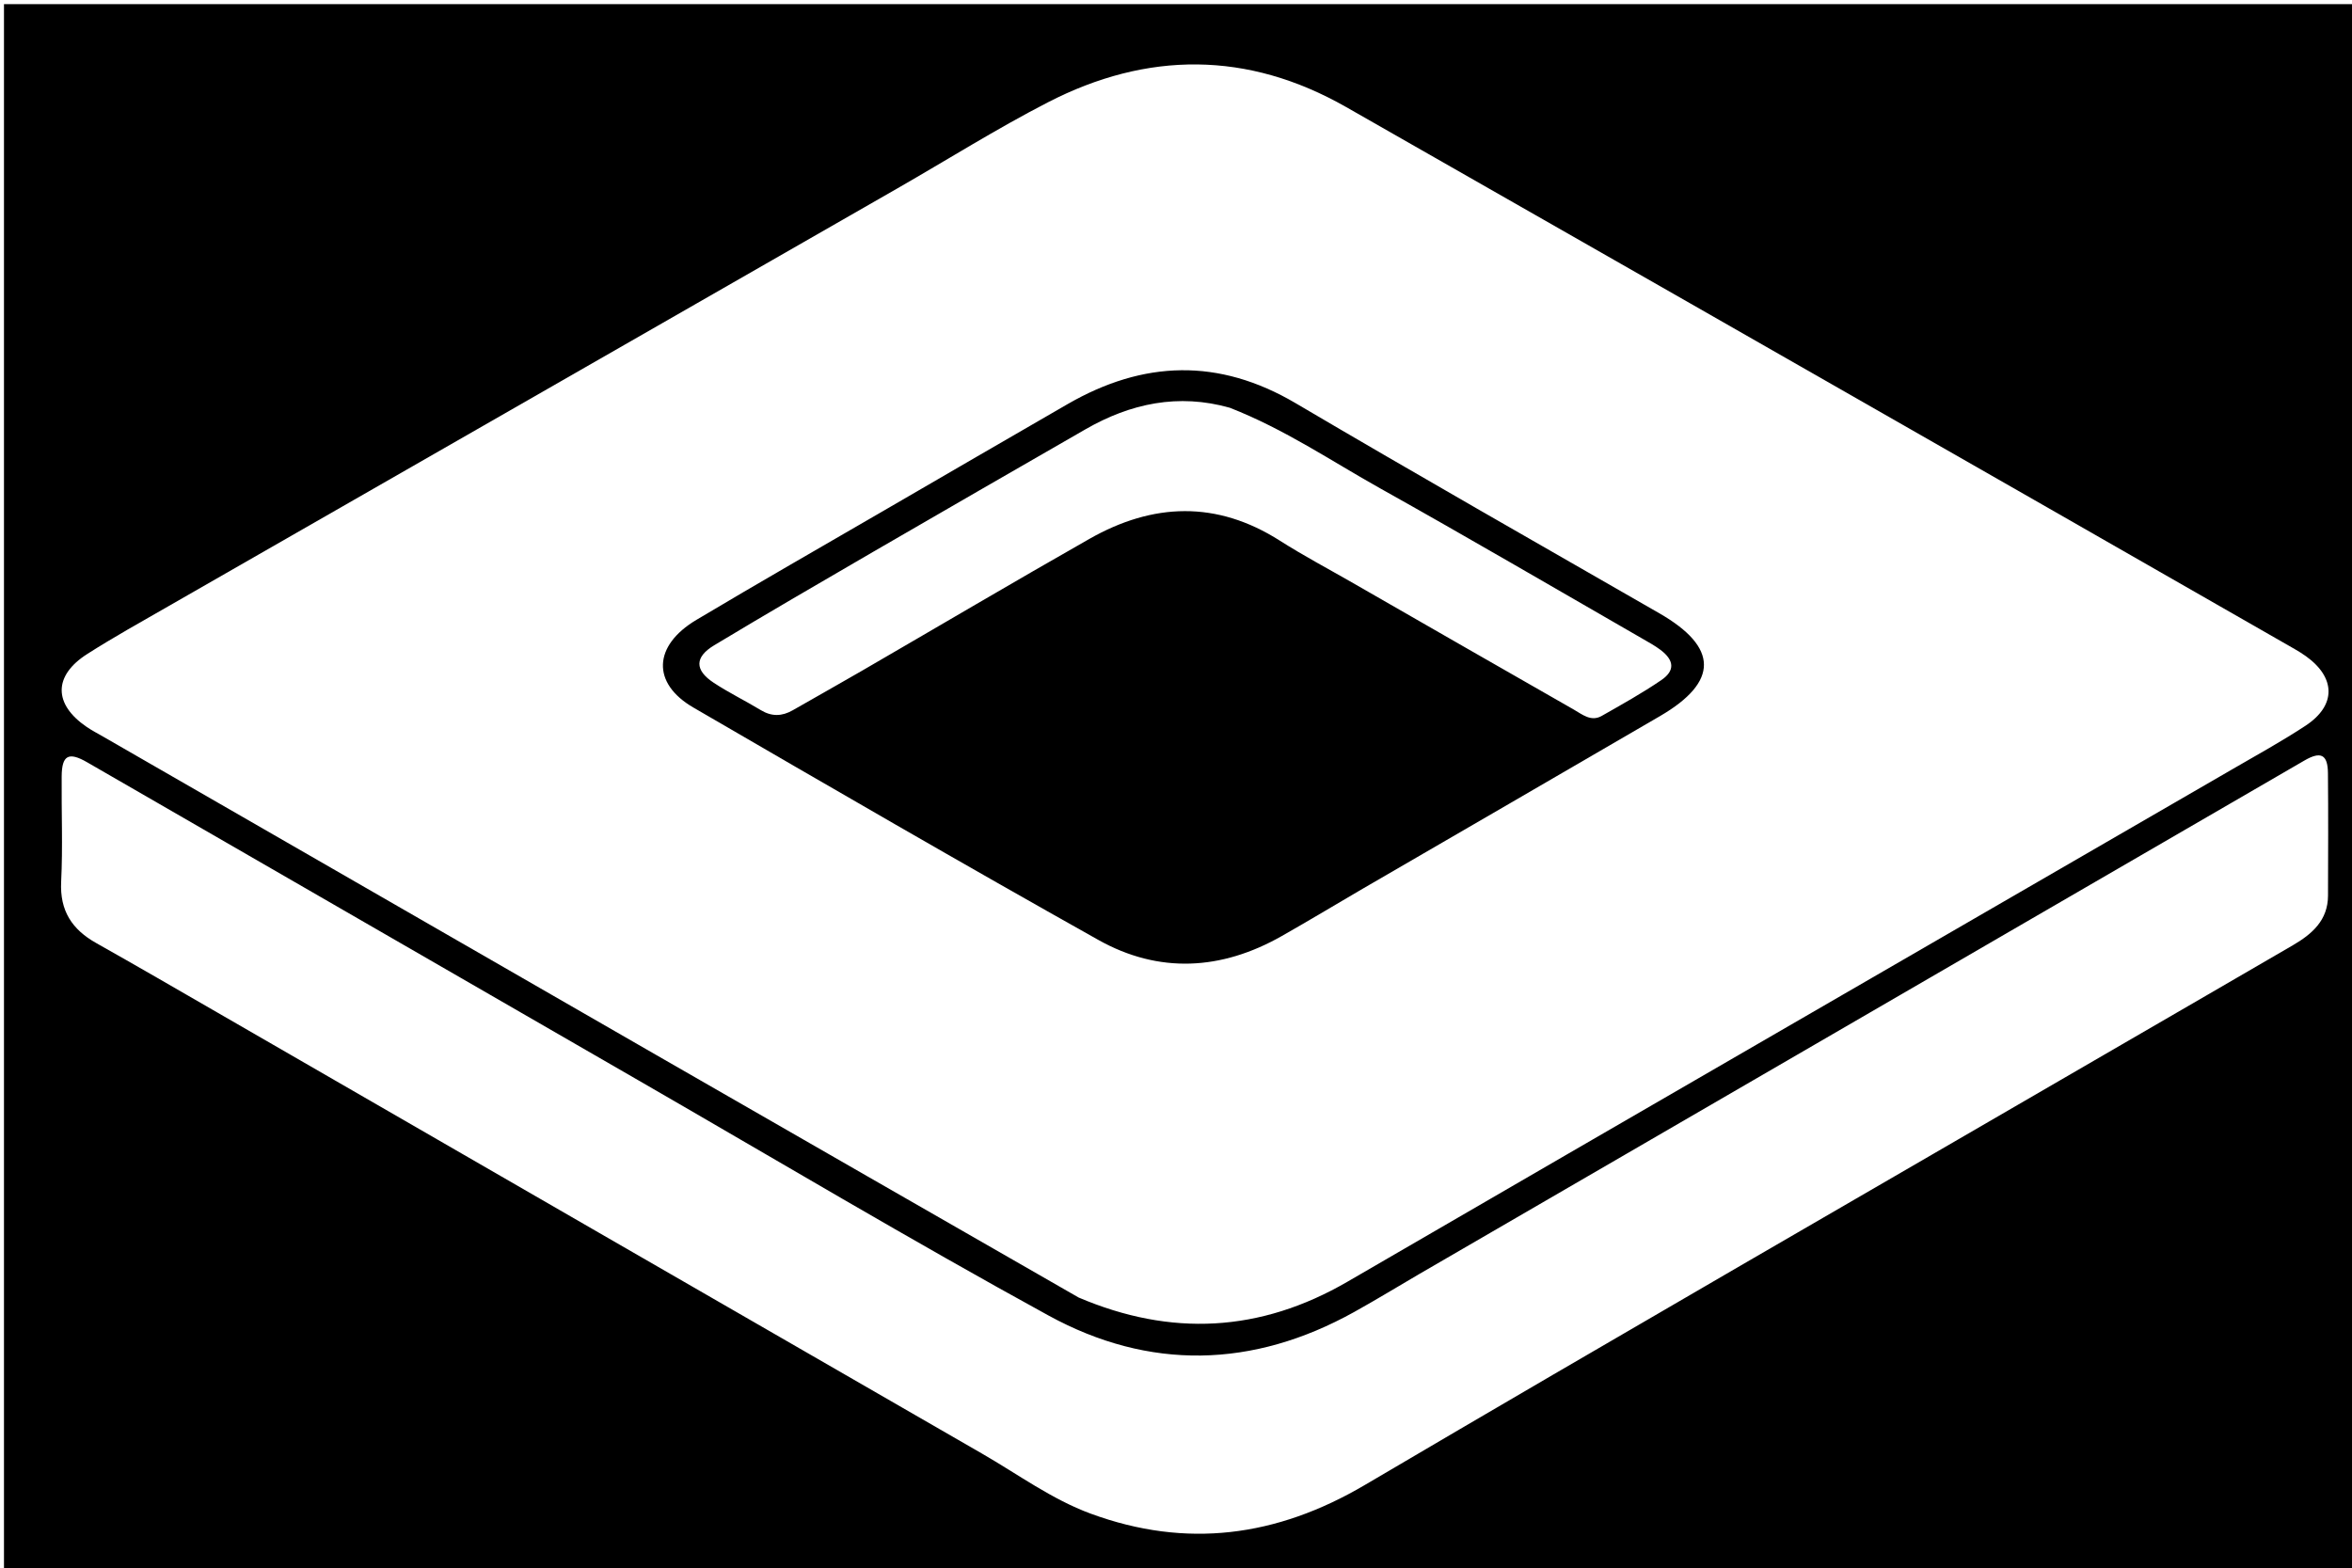
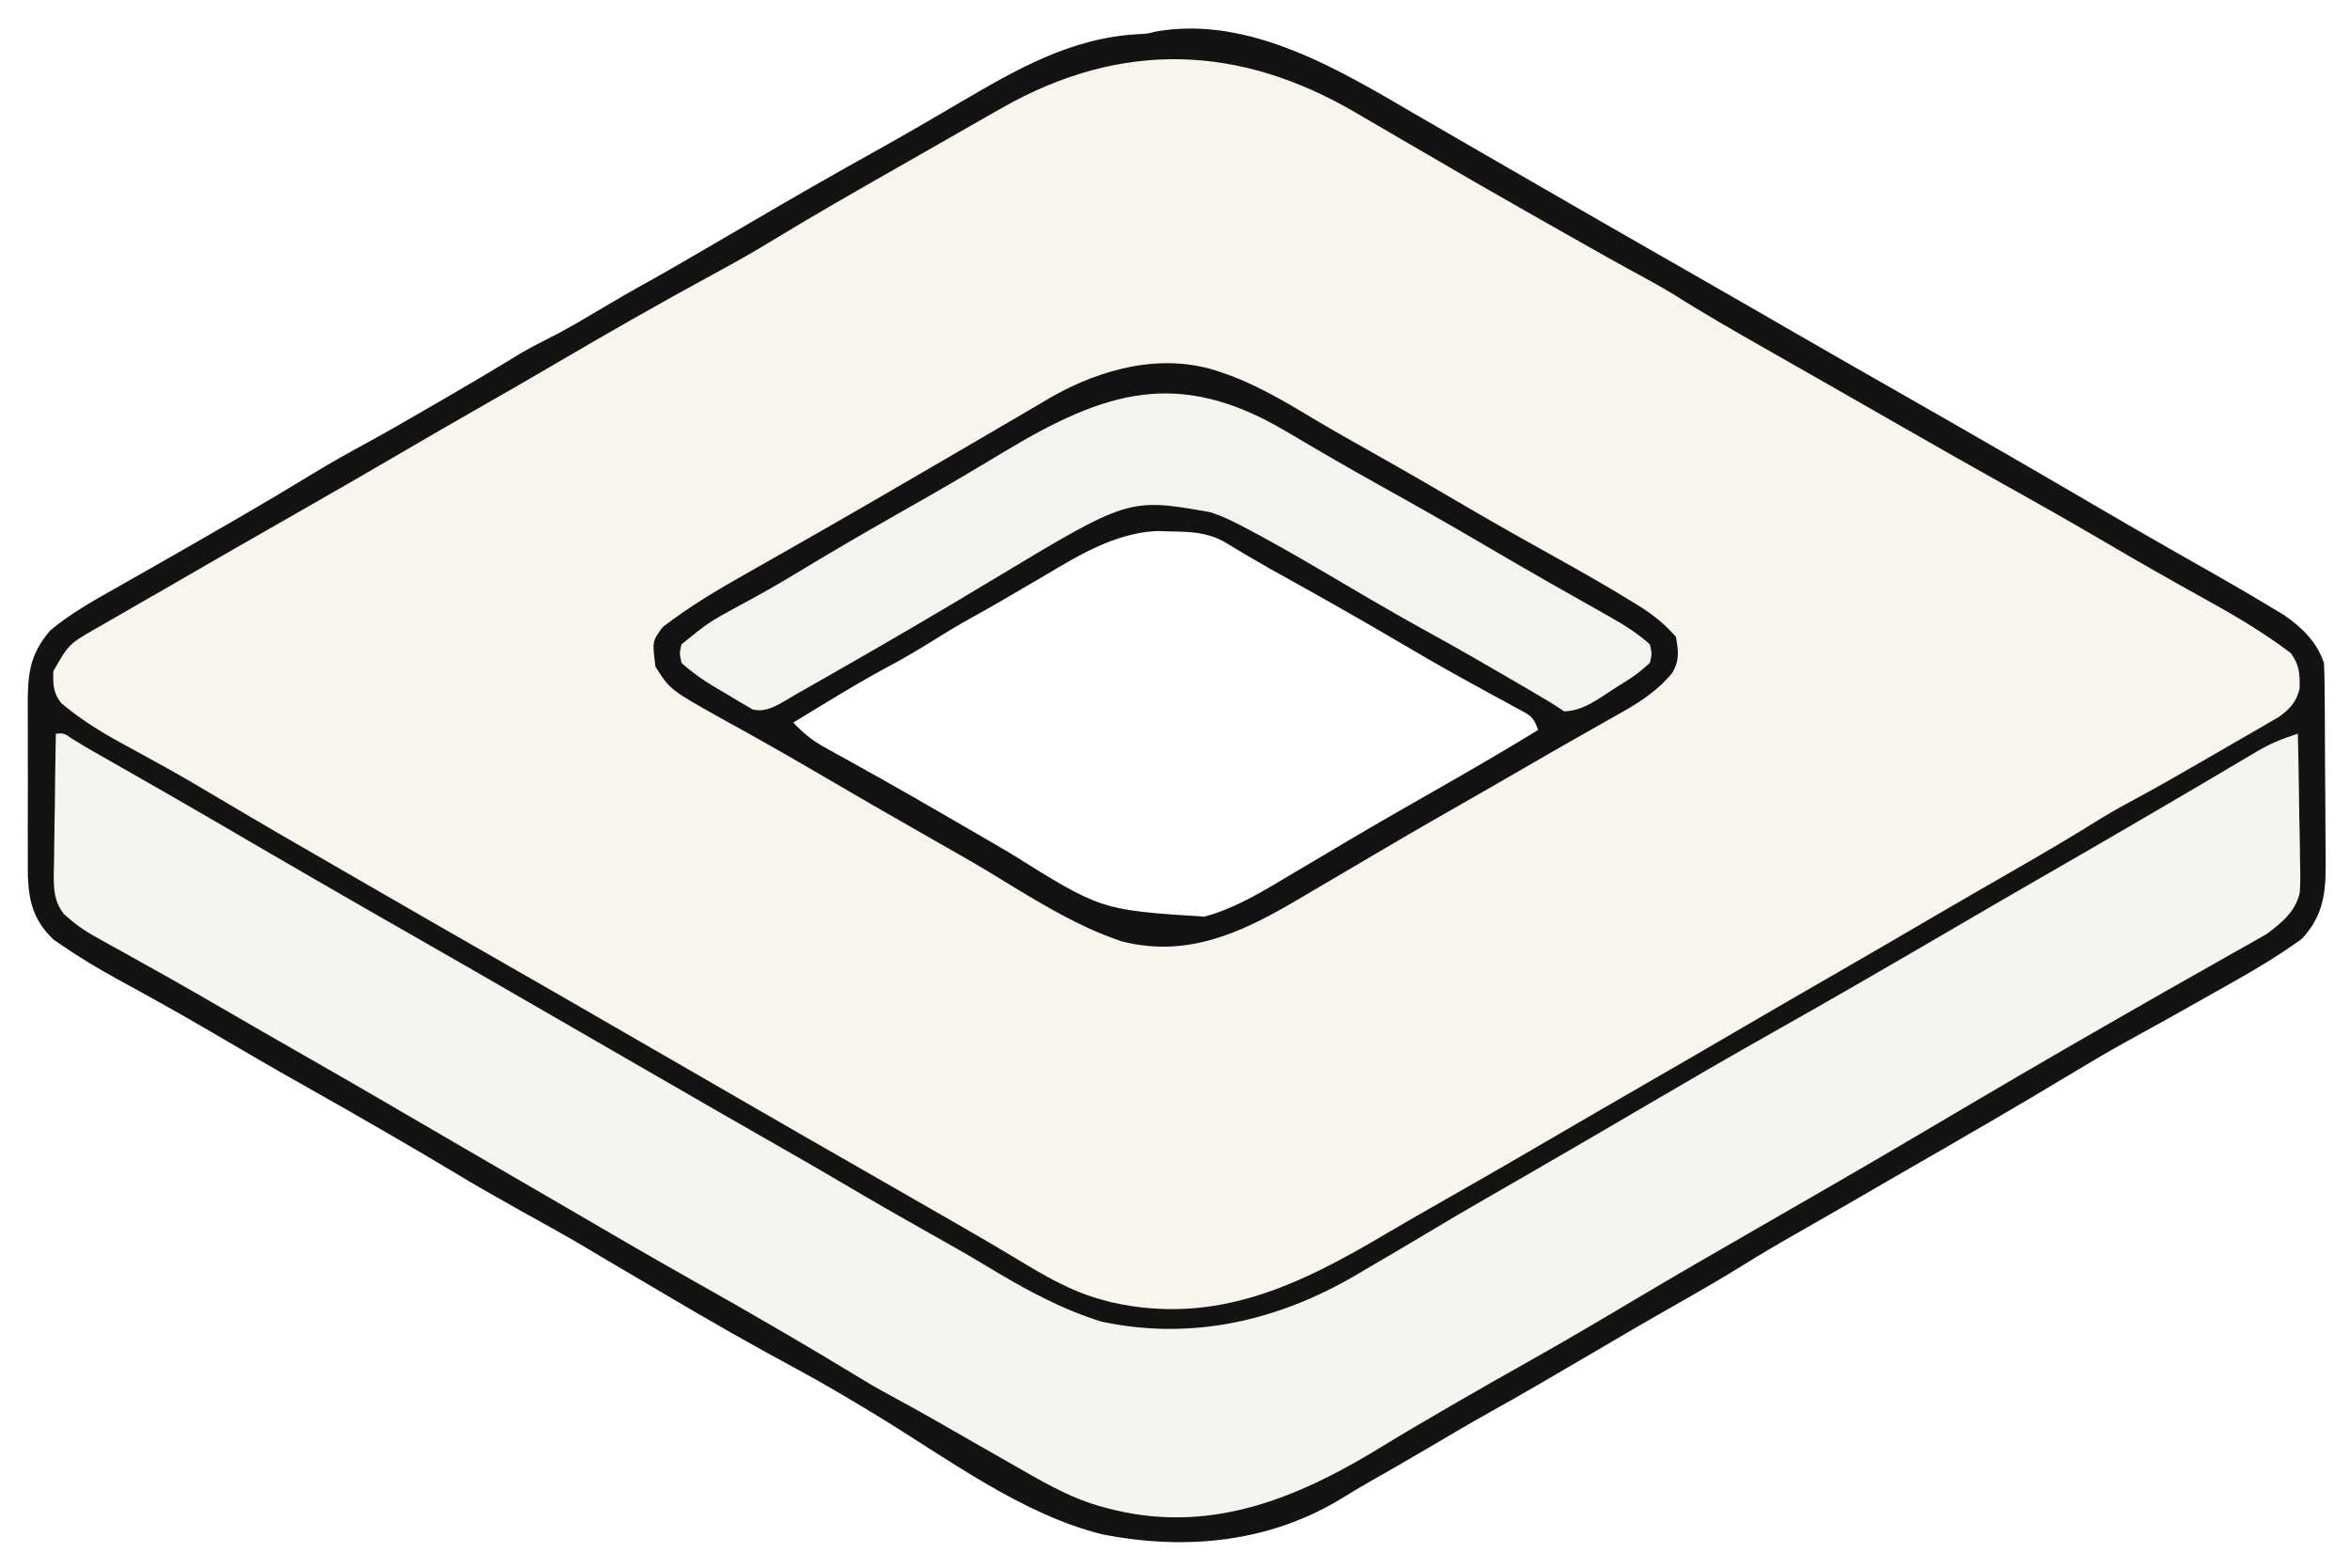
- <svg xmlns="http://www.w3.org/2000/svg" version="1.1" id="Layer_1" x="0px" y="0px" width="100%" viewBox="0 0 624 416" enable-background="new 0 0 624 416" xml:space="preserve">
-   <path fill="#000000" opacity="1" stroke="none" d=" M463,417   C308.704,417 154.907,417 1.055,417   C1.055,278.404 1.055,139.807 1.055,1.105   C208.88,1.105 416.76,1.105 624.82,1.105   C624.82,139.666 624.82,278.333 624.82,417   C571.14,417 517.32,417 463,417  M286.165,344.307   C310.635,354.737 334.309,353.576 357.49,340.115   C435.721,294.686 514.048,249.423 592.33,204.082   C598.816,200.325 605.396,196.698 611.655,192.587   C619.842,187.208 619.752,179.844 611.755,174.115   C610.809,173.437 609.814,172.819 608.804,172.24   C585.822,159.072 562.844,145.898 539.848,132.756   C478.952,97.956 418.074,63.126 357.135,28.402   C331.017,13.52 304.383,13.549 277.928,27.197   C264.323,34.215 251.32,42.4 238.026,50.023   C173.573,86.977 109.11,123.914 44.662,160.877   C37.437,165.02 30.149,169.078 23.131,173.553   C14.099,179.312 14.162,186.885 23.017,192.91   C24.391,193.845 25.878,194.616 27.321,195.447   C76.26,223.625 125.192,251.816 174.143,279.974   C211.252,301.321 248.385,322.625 286.165,344.307  M376.516,338.088   C370.765,341.452 365.075,344.924 359.253,348.16   C332.408,363.08 304.882,363.711 278.176,349.081   C241.518,328.999 205.599,307.568 169.383,286.682   C120.614,258.558 71.866,230.396 23.1,202.267   C18.187,199.433 16.412,200.399 16.362,206.002   C16.279,215.332 16.682,224.681 16.224,233.989   C15.846,241.667 19.096,246.629 25.501,250.234   C36.24,256.279 46.899,262.467 57.572,268.627   C125.231,307.671 192.866,346.756 260.559,385.739   C270.076,391.22 279.061,397.87 289.389,401.667   C314.742,410.988 338.684,407.842 362.106,394.051   C428.85,354.751 495.963,316.08 562.934,277.166   C578.057,268.379 593.205,259.635 608.316,250.828   C613.389,247.871 617.619,244.216 617.636,237.667   C617.665,226.836 617.722,216.005 617.619,205.176   C617.572,200.191 615.735,199.282 611.385,201.805   C586.605,216.175 561.827,230.549 537.051,244.926   C483.749,275.855 430.448,306.787 376.516,338.088  z" />
-   <path fill="#000000" opacity="1" stroke="none" d=" M361.046,236.116   C353.834,240.342 346.978,244.457 340.028,248.406   C324.024,257.497 307.448,258.416 291.411,249.424   C255.388,229.226 219.66,208.498 183.95,187.748   C172.853,181.3 173.266,171.344 184.753,164.492   C201.344,154.596 218.119,145.005 234.826,135.302   C250.956,125.933 267.084,116.559 283.241,107.235   C303.358,95.626 323.323,94.954 343.767,107.006   C375.761,125.868 408.046,144.236 440.245,162.747   C455.91,171.753 456.041,180.913 440.416,190.019   C414.087,205.362 387.714,220.63 361.046,236.116  M326.284,108.204   C312.634,104.345 299.954,107.023 287.929,113.948   C269.169,124.751 250.404,135.545 231.684,146.415   C217.571,154.609 203.462,162.812 189.482,171.228   C184.267,174.367 184.275,177.813 189.314,181.151   C193.331,183.813 197.708,185.925 201.834,188.431   C204.724,190.187 207.465,190.109 210.314,188.477   C216.381,185 222.484,181.584 228.534,178.077   C248.7,166.385 268.767,154.52 289.029,142.997   C305.864,133.424 322.77,132.772 339.58,143.486   C345.753,147.419 352.242,150.856 358.596,154.504   C378.237,165.781 397.872,177.071 417.542,188.296   C419.785,189.576 422.108,191.589 424.934,189.981   C430.285,186.935 435.69,183.936 440.764,180.466   C444.445,177.948 444.182,175.199 440.546,172.456   C439.091,171.358 437.471,170.468 435.884,169.556   C412.644,156.189 389.504,142.64 366.106,129.554   C353.192,122.331 340.898,113.929 326.284,108.204  z" />
+ <svg xmlns="http://www.w3.org/2000/svg" version="1.1" width="631" height="421">
+   <path d="M0 0 C4.098 2.39 8.211 4.755 12.322 7.123 C18.933 10.93 25.538 14.748 32.144 18.565 C44.967 25.975 57.804 33.359 70.667 40.699 C80.322 46.209 89.956 51.754 99.581 57.315 C110.28 63.493 121.006 69.623 131.74 75.739 C149.454 85.833 167.102 96.042 184.698 106.339 C190.174 109.537 195.664 112.707 201.174 115.846 C201.792 116.198 202.41 116.55 203.046 116.913 C206.038 118.617 209.031 120.317 212.027 122.013 C217.713 125.245 223.371 128.52 228.971 131.9 C230.008 132.524 231.045 133.148 232.114 133.79 C236.967 137.1 241.028 141.065 242.904 146.693 C243.013 148.721 243.063 150.752 243.081 152.782 C243.094 154.037 243.107 155.293 243.12 156.586 C243.128 157.959 243.136 159.332 243.143 160.705 C243.147 161.398 243.151 162.092 243.155 162.806 C243.176 166.479 243.19 170.151 243.199 173.824 C243.211 177.602 243.245 181.38 243.285 185.158 C243.311 188.076 243.319 190.994 243.323 193.912 C243.328 195.303 243.339 196.695 243.358 198.087 C243.471 207.071 243.377 213.863 237.017 220.731 C230.46 225.509 223.543 229.549 216.467 233.506 C215.219 234.211 213.971 234.916 212.723 235.623 C205.095 239.934 197.447 244.214 189.762 248.423 C185.267 250.893 180.862 253.494 176.471 256.145 C160.755 265.628 144.85 274.792 128.94 283.945 C123.732 286.945 118.534 289.961 113.335 292.976 C109.327 295.299 105.31 297.603 101.28 299.888 C96.408 302.651 91.595 305.479 86.842 308.443 C80.571 312.335 74.179 315.989 67.761 319.631 C59.828 324.142 51.957 328.754 44.092 333.381 C35.875 338.213 27.648 343.018 19.318 347.653 C13.867 350.692 8.494 353.855 3.123 357.031 C-2.458 360.327 -8.067 363.569 -13.713 366.752 C-15.991 368.059 -18.246 369.407 -20.479 370.791 C-39.976 382.829 -62.592 385.087 -85.077 380.66 C-106.866 375.294 -127.045 360.025 -146.018 348.529 C-152.957 344.326 -159.898 340.181 -167.045 336.338 C-179.159 329.808 -191.1 322.998 -202.934 315.974 C-206.732 313.724 -210.539 311.491 -214.346 309.256 C-215.726 308.445 -217.106 307.634 -218.486 306.822 C-219.064 306.483 -219.642 306.143 -220.237 305.793 C-221.653 304.955 -223.063 304.108 -224.471 303.257 C-227.189 301.638 -229.936 300.087 -232.701 298.549 C-234.301 297.656 -234.301 297.656 -235.934 296.746 C-238.147 295.514 -240.36 294.282 -242.574 293.051 C-248.314 289.848 -254.004 286.588 -259.627 283.183 C-264.151 280.453 -268.719 277.794 -273.283 275.131 C-274.323 274.524 -275.364 273.917 -276.436 273.291 C-284.402 268.653 -292.417 264.105 -300.452 259.587 C-308.335 255.147 -316.146 250.591 -323.946 246.007 C-329.191 242.936 -334.46 239.919 -339.779 236.979 C-340.887 236.365 -341.996 235.752 -343.137 235.121 C-345.241 233.961 -347.349 232.808 -349.46 231.662 C-354.471 228.902 -359.343 225.995 -364.076 222.779 C-365.38 221.894 -365.38 221.894 -366.71 220.992 C-371.92 215.973 -373.304 211.209 -373.613 204.021 C-373.64 201.398 -373.645 198.781 -373.627 196.158 C-373.63 194.752 -373.634 193.345 -373.639 191.938 C-373.644 189.002 -373.636 186.067 -373.617 183.131 C-373.594 179.383 -373.608 175.636 -373.631 171.887 C-373.646 168.987 -373.641 166.086 -373.631 163.186 C-373.628 161.804 -373.632 160.423 -373.641 159.041 C-373.687 150.255 -373.417 144.719 -367.589 137.941 C-362.242 133.494 -356.333 130.154 -350.283 126.756 C-348.546 125.767 -346.809 124.778 -345.072 123.788 C-343.276 122.765 -341.477 121.745 -339.678 120.727 C-334.01 117.514 -328.365 114.26 -322.721 111.006 C-321.645 110.387 -320.57 109.767 -319.461 109.129 C-311.871 104.748 -304.333 100.286 -296.85 95.724 C-291.98 92.768 -287.032 90.003 -282.021 87.294 C-276.747 84.409 -271.55 81.39 -266.346 78.381 C-265.207 77.724 -264.068 77.066 -262.895 76.389 C-255.626 72.185 -248.401 67.918 -241.244 63.525 C-238.919 62.172 -236.634 60.946 -234.225 59.764 C-229.904 57.639 -225.787 55.227 -221.658 52.756 C-216.59 49.733 -211.493 46.785 -206.326 43.933 C-202.702 41.919 -199.118 39.838 -195.533 37.756 C-194.321 37.054 -194.321 37.054 -193.084 36.337 C-188.518 33.689 -183.958 31.029 -179.404 28.357 C-168.162 21.767 -156.867 15.292 -145.477 8.959 C-138.06 4.825 -130.725 0.565 -123.408 -3.744 C-108.196 -12.652 -93.547 -21.158 -75.498 -22.131 C-73.086 -22.248 -73.086 -22.248 -70.74 -22.838 C-45.365 -27.336 -20.775 -12.134 0 0 Z M-101.283 123.631 C-102.501 124.342 -103.719 125.052 -104.938 125.762 C-107.276 127.124 -109.612 128.49 -111.946 129.861 C-114.634 131.425 -117.336 132.952 -120.061 134.451 C-123.604 136.402 -127.046 138.478 -130.471 140.631 C-134.316 143.016 -138.164 145.318 -142.158 147.443 C-151.004 152.17 -159.52 157.499 -168.096 162.693 C-165.453 165.509 -162.966 167.539 -159.588 169.4 C-158.697 169.897 -157.806 170.393 -156.888 170.905 C-155.925 171.433 -154.962 171.961 -153.971 172.506 C-151.889 173.665 -149.809 174.825 -147.729 175.986 C-146.642 176.591 -145.556 177.196 -144.437 177.82 C-138.878 180.937 -133.362 184.127 -127.846 187.318 C-126.753 187.949 -125.659 188.58 -124.533 189.23 C-119.61 192.073 -114.692 194.925 -109.791 197.807 C-85.465 213.034 -85.465 213.034 -57.721 214.818 C-48.761 212.399 -41.015 207.392 -33.096 202.693 C-31.408 201.698 -29.721 200.704 -28.033 199.709 C-25.349 198.124 -22.667 196.537 -19.989 194.943 C-12.262 190.353 -4.469 185.887 3.342 181.443 C12.939 175.983 22.487 170.459 31.904 164.693 C30.648 160.923 29.609 160.686 26.182 158.83 C25.181 158.28 24.18 157.731 23.148 157.164 C22.057 156.576 20.966 155.987 19.842 155.381 C17.537 154.116 15.234 152.849 12.932 151.58 C12.343 151.257 11.754 150.933 11.148 150.6 C5.338 147.402 -0.382 144.059 -6.096 140.693 C-15.454 135.196 -24.885 129.844 -34.373 124.574 C-35.339 124.037 -36.304 123.5 -37.299 122.947 C-38.244 122.421 -39.19 121.896 -40.164 121.354 C-44.315 119.003 -48.406 116.553 -52.493 114.092 C-57.117 111.608 -61.418 111.455 -66.596 111.381 C-67.905 111.343 -69.215 111.306 -70.564 111.268 C-81.948 111.85 -91.735 117.974 -101.283 123.631 Z " fill="#F7F5EE" transform="translate(381.0957,31.30664)" />
+   <path d="M0 0 C3.698 1.397 7.096 3.066 10.551 4.984 C11.629 5.582 12.708 6.181 13.819 6.797 C14.983 7.448 16.148 8.099 17.312 8.75 C17.909 9.083 18.506 9.415 19.121 9.758 C29.481 15.533 39.745 21.463 49.973 27.469 C56.295 31.18 62.646 34.843 69 38.5 C77.414 43.345 85.809 48.22 94.188 53.125 C101.922 57.65 109.69 62.107 117.5 66.5 C126.316 71.459 135.072 76.515 143.802 81.625 C159.985 91.094 176.242 100.435 192.527 109.728 C203.35 115.907 214.137 122.149 224.891 128.449 C236.182 135.062 247.499 141.606 258.98 147.884 C260.422 148.681 261.857 149.49 263.287 150.307 C267.464 152.683 271.472 154.76 276.062 156.25 C277.002 156.565 277.942 156.879 278.91 157.203 C286.51 159.163 294.073 159.183 301.875 159.188 C303.412 159.206 303.412 159.206 304.98 159.225 C321.369 159.256 334.866 153.612 348.938 145.5 C350.015 144.888 351.093 144.275 352.203 143.644 C360.059 139.163 367.858 134.585 375.63 129.96 C382.613 125.805 389.641 121.735 396.688 117.688 C405.627 112.55 414.517 107.338 423.375 102.062 C440.084 92.121 456.979 82.517 473.916 72.972 C483.595 67.518 493.222 61.983 502.81 56.371 C510.19 52.051 517.59 47.767 525 43.5 C534.33 38.126 543.639 32.718 552.935 27.285 C561.579 22.237 570.247 17.231 578.922 12.236 C580.438 11.363 580.438 11.363 581.984 10.473 C582.969 9.907 583.953 9.341 584.967 8.758 C587.105 7.519 589.236 6.266 591.361 5.003 C592.443 4.362 593.526 3.72 594.641 3.059 C596.111 2.18 596.111 2.18 597.61 1.283 C600 0 600 0 602 0 C602.153 6.28 602.257 12.56 602.33 18.842 C602.36 20.977 602.401 23.111 602.453 25.246 C602.526 28.322 602.56 31.396 602.586 34.473 C602.617 35.421 602.648 36.369 602.68 37.346 C602.683 43.166 601.808 46.431 597.646 50.597 C595.424 52.491 593.194 54.018 590.641 55.438 C589.62 56.015 588.6 56.592 587.549 57.186 C585.916 58.084 585.916 58.084 584.25 59 C582.506 59.982 580.762 60.964 579.019 61.948 C577.215 62.964 575.407 63.974 573.599 64.983 C567.91 68.164 562.269 71.428 556.625 74.688 C555.55 75.307 554.474 75.926 553.366 76.564 C545.775 80.944 538.238 85.408 530.754 89.969 C525.874 92.931 520.916 95.702 515.895 98.417 C510.778 101.215 505.735 104.142 500.688 107.062 C498.987 108.045 498.987 108.045 497.252 109.047 C489.244 113.677 481.274 118.369 473.32 123.091 C466.349 127.221 459.337 131.276 452.312 135.312 C443.373 140.45 434.483 145.662 425.625 150.938 C415.74 156.824 405.789 162.577 395.786 168.259 C387.275 173.095 378.846 178.045 370.475 183.117 C365.57 186.082 360.618 188.899 355.551 191.578 C352.531 193.261 349.657 195.13 346.75 197 C328.419 208.306 306.264 213.362 284.98 208.664 C274.391 206.031 265.368 201.475 256 196 C254.392 195.083 252.782 194.168 251.172 193.254 C243.096 188.647 235.109 183.917 227.25 178.949 C223.572 176.743 219.818 174.709 216.047 172.667 C210.635 169.707 205.29 166.63 199.938 163.562 C198.712 162.861 197.487 162.159 196.262 161.458 C193.12 159.659 189.98 157.858 186.84 156.056 C185.058 155.033 183.275 154.011 181.493 152.99 C169.51 146.118 157.549 139.22 145.754 132.03 C140.866 129.063 135.897 126.293 130.867 123.573 C125.916 120.857 121.056 117.985 116.188 115.125 C114.063 113.881 111.938 112.638 109.812 111.395 C108.804 110.805 107.796 110.215 106.758 109.608 C102.336 107.03 97.89 104.497 93.441 101.965 C89.327 99.616 85.225 97.248 81.125 94.875 C80.33 94.415 79.535 93.955 78.716 93.481 C74.246 90.891 69.784 88.29 65.328 85.676 C54.985 79.613 44.605 73.636 34.125 67.812 C26.591 63.612 19.085 59.375 11.688 54.938 C10.959 54.509 10.23 54.08 9.479 53.638 C8.474 53.026 8.474 53.026 7.449 52.402 C6.875 52.057 6.301 51.711 5.71 51.355 C2.629 48.913 0.294 46.868 -0.344 42.816 C-0.463 40.091 -0.449 37.395 -0.391 34.668 C-0.385 33.676 -0.379 32.684 -0.373 31.663 C-0.351 28.504 -0.301 25.346 -0.25 22.188 C-0.23 20.042 -0.212 17.897 -0.195 15.752 C-0.151 10.501 -0.084 5.251 0 0 Z " fill="#F6F4EE" transform="translate(15,197)" />
+   <path d="M0 0 C4.098 2.39 8.211 4.755 12.322 7.123 C18.933 10.93 25.538 14.748 32.144 18.565 C44.967 25.975 57.804 33.359 70.667 40.699 C80.322 46.209 89.956 51.754 99.581 57.315 C110.28 63.493 121.006 69.623 131.74 75.739 C149.454 85.833 167.102 96.042 184.698 106.339 C190.174 109.537 195.664 112.707 201.174 115.846 C201.792 116.198 202.41 116.55 203.046 116.913 C206.038 118.617 209.031 120.317 212.027 122.013 C217.713 125.245 223.371 128.52 228.971 131.9 C230.008 132.524 231.045 133.148 232.114 133.79 C236.967 137.1 241.028 141.065 242.904 146.693 C243.013 148.721 243.063 150.752 243.081 152.782 C243.094 154.037 243.107 155.293 243.12 156.586 C243.128 157.959 243.136 159.332 243.143 160.705 C243.147 161.398 243.151 162.092 243.155 162.806 C243.176 166.479 243.19 170.151 243.199 173.824 C243.211 177.602 243.245 181.38 243.285 185.158 C243.311 188.076 243.319 190.994 243.323 193.912 C243.328 195.303 243.339 196.695 243.358 198.087 C243.471 207.071 243.377 213.863 237.017 220.731 C230.46 225.509 223.543 229.549 216.467 233.506 C215.219 234.211 213.971 234.916 212.723 235.623 C205.095 239.934 197.447 244.214 189.762 248.423 C185.267 250.893 180.862 253.494 176.471 256.145 C160.755 265.628 144.85 274.792 128.94 283.945 C123.732 286.945 118.534 289.961 113.335 292.976 C109.327 295.299 105.31 297.603 101.28 299.888 C96.408 302.651 91.595 305.479 86.842 308.443 C80.571 312.335 74.179 315.989 67.761 319.631 C59.828 324.142 51.957 328.754 44.092 333.381 C35.875 338.213 27.648 343.018 19.318 347.653 C13.867 350.692 8.494 353.855 3.123 357.031 C-2.458 360.327 -8.067 363.569 -13.713 366.752 C-15.991 368.059 -18.246 369.407 -20.479 370.791 C-39.976 382.829 -62.592 385.087 -85.077 380.66 C-106.866 375.294 -127.045 360.025 -146.018 348.529 C-152.957 344.326 -159.898 340.181 -167.045 336.338 C-179.159 329.808 -191.1 322.998 -202.934 315.974 C-206.732 313.724 -210.539 311.491 -214.346 309.256 C-215.726 308.445 -217.106 307.634 -218.486 306.822 C-219.064 306.483 -219.642 306.143 -220.237 305.793 C-221.653 304.955 -223.063 304.108 -224.471 303.257 C-227.189 301.638 -229.936 300.087 -232.701 298.549 C-234.301 297.656 -234.301 297.656 -235.934 296.746 C-238.147 295.514 -240.36 294.282 -242.574 293.051 C-248.314 289.848 -254.004 286.588 -259.627 283.183 C-264.151 280.453 -268.719 277.794 -273.283 275.131 C-274.323 274.524 -275.364 273.917 -276.436 273.291 C-284.402 268.653 -292.417 264.105 -300.452 259.587 C-308.335 255.147 -316.146 250.591 -323.946 246.007 C-329.191 242.936 -334.46 239.919 -339.779 236.979 C-340.887 236.365 -341.996 235.752 -343.137 235.121 C-345.241 233.961 -347.349 232.808 -349.46 231.662 C-354.471 228.902 -359.343 225.995 -364.076 222.779 C-365.38 221.894 -365.38 221.894 -366.71 220.992 C-371.92 215.973 -373.304 211.209 -373.613 204.021 C-373.64 201.398 -373.645 198.781 -373.627 196.158 C-373.63 194.752 -373.634 193.345 -373.639 191.938 C-373.644 189.002 -373.636 186.067 -373.617 183.131 C-373.594 179.383 -373.608 175.636 -373.631 171.887 C-373.646 168.987 -373.641 166.086 -373.631 163.186 C-373.628 161.804 -373.632 160.423 -373.641 159.041 C-373.687 150.255 -373.417 144.719 -367.589 137.941 C-362.242 133.494 -356.333 130.154 -350.283 126.756 C-348.546 125.767 -346.809 124.778 -345.072 123.788 C-343.276 122.765 -341.477 121.745 -339.678 120.727 C-334.01 117.514 -328.365 114.26 -322.721 111.006 C-321.645 110.387 -320.57 109.767 -319.461 109.129 C-311.871 104.748 -304.333 100.286 -296.85 95.724 C-291.98 92.768 -287.032 90.003 -282.021 87.294 C-276.747 84.409 -271.55 81.39 -266.346 78.381 C-265.207 77.724 -264.068 77.066 -262.895 76.389 C-255.626 72.185 -248.401 67.918 -241.244 63.525 C-238.919 62.172 -236.634 60.946 -234.225 59.764 C-229.904 57.639 -225.787 55.227 -221.658 52.756 C-216.59 49.733 -211.493 46.785 -206.326 43.933 C-202.702 41.919 -199.118 39.838 -195.533 37.756 C-194.321 37.054 -194.321 37.054 -193.084 36.337 C-188.518 33.689 -183.958 31.029 -179.404 28.357 C-168.162 21.767 -156.867 15.292 -145.477 8.959 C-138.06 4.825 -130.725 0.565 -123.408 -3.744 C-108.196 -12.652 -93.547 -21.158 -75.498 -22.131 C-73.086 -22.248 -73.086 -22.248 -70.74 -22.838 C-45.365 -27.336 -20.775 -12.134 0 0 Z M-112.096 -2.307 C-112.814 -1.899 -113.533 -1.492 -114.273 -1.073 C-118.554 1.357 -122.827 3.8 -127.096 6.252 C-131.381 8.713 -135.674 11.162 -139.971 13.604 C-151.538 20.181 -163.084 26.777 -174.442 33.713 C-179.3 36.669 -184.235 39.439 -189.237 42.144 C-203.763 50.016 -218.102 58.227 -232.354 66.582 C-238.745 70.328 -245.158 74.03 -251.596 77.693 C-258.978 81.896 -266.327 86.152 -273.658 90.443 C-282.4 95.558 -291.173 100.614 -299.971 105.631 C-312.326 112.678 -324.668 119.748 -336.971 126.885 C-340.132 128.714 -343.301 130.53 -346.471 132.346 C-348.471 133.503 -350.471 134.66 -352.471 135.818 C-353.844 136.599 -353.844 136.599 -355.246 137.395 C-362.642 141.656 -362.642 141.656 -366.768 148.904 C-366.888 152.253 -366.845 154.766 -364.681 157.443 C-359.031 162.261 -352.998 165.812 -346.471 169.318 C-344.226 170.549 -341.983 171.782 -339.74 173.018 C-338.621 173.633 -337.501 174.248 -336.348 174.882 C-331.566 177.545 -326.858 180.326 -322.158 183.131 C-310.978 189.786 -299.711 196.286 -288.432 202.773 C-285.088 204.698 -281.746 206.627 -278.404 208.557 C-268.48 214.289 -258.551 220.014 -248.596 225.693 C-237.517 232.013 -226.471 238.391 -215.426 244.77 C-209.984 247.913 -204.54 251.053 -199.096 254.193 C-192.536 257.977 -185.977 261.761 -179.42 265.549 C-169.49 271.283 -159.556 277.011 -149.596 282.693 C-141.668 287.217 -133.753 291.761 -125.846 296.318 C-124.189 297.271 -124.189 297.271 -122.5 298.243 C-117.66 301.033 -112.832 303.836 -108.053 306.729 C-100.634 311.217 -93.55 315.432 -85.096 317.693 C-84.277 317.915 -83.459 318.137 -82.615 318.365 C-54.406 324.681 -32.076 313.703 -8.446 299.667 C-3.285 296.627 1.921 293.664 7.128 290.704 C17.445 284.837 27.723 278.906 37.967 272.912 C45.263 268.645 52.579 264.412 59.904 260.193 C68.252 255.385 76.587 250.554 84.904 245.693 C94.314 240.194 103.749 234.739 113.193 229.299 C121.426 224.554 129.638 219.773 137.841 214.976 C145.406 210.557 152.996 206.184 160.592 201.818 C168.222 197.431 175.785 192.979 183.248 188.314 C186.787 186.155 190.417 184.19 194.068 182.229 C198.988 179.565 203.838 176.783 208.679 173.98 C210.327 173.027 211.978 172.077 213.63 171.129 C216.622 169.41 219.608 167.678 222.592 165.943 C223.561 165.388 224.53 164.833 225.529 164.261 C226.44 163.729 227.352 163.196 228.291 162.646 C229.108 162.174 229.925 161.701 230.766 161.214 C233.707 159.122 235.607 157.077 236.373 153.51 C236.429 149.481 236.378 147.35 233.967 144.006 C226.485 138.357 218.547 133.706 210.342 129.193 C201.803 124.457 193.322 119.641 184.904 114.693 C175.68 109.278 166.384 104.007 157.042 98.798 C147.923 93.713 138.854 88.545 129.796 83.351 C124.773 80.472 119.746 77.602 114.719 74.73 C112.913 73.698 111.107 72.666 109.301 71.633 C103.841 68.511 98.378 65.392 92.908 62.287 C84.541 57.532 76.211 52.766 68.084 47.607 C64.389 45.383 60.614 43.336 56.822 41.282 C52.195 38.763 47.613 36.166 43.029 33.568 C41.538 32.724 41.538 32.724 40.017 31.863 C36.979 30.141 33.941 28.418 30.904 26.693 C30.008 26.185 29.112 25.676 28.189 25.152 C19.095 19.984 10.028 14.776 1.01 9.478 C-3.023 7.113 -7.065 4.766 -11.111 2.425 C-13.086 1.279 -15.058 0.127 -17.025 -1.03 C-48.361 -19.405 -80.043 -20.537 -112.096 -2.307 Z M-366.096 165.693 C-366.223 171.992 -366.31 178.29 -366.37 184.59 C-366.395 186.732 -366.43 188.873 -366.473 191.015 C-366.534 194.098 -366.562 197.18 -366.584 200.264 C-366.61 201.217 -366.636 202.17 -366.662 203.153 C-366.664 207.439 -366.624 210.659 -363.921 214.123 C-361.173 216.623 -358.642 218.455 -355.396 220.252 C-353.725 221.191 -353.725 221.191 -352.02 222.148 C-350.816 222.809 -349.612 223.47 -348.408 224.131 C-347.159 224.828 -345.911 225.527 -344.664 226.227 C-342.089 227.67 -339.512 229.109 -336.933 230.544 C-330.991 233.862 -325.108 237.281 -319.221 240.693 C-317.066 241.939 -314.911 243.183 -312.756 244.428 C-311.772 244.996 -310.789 245.563 -309.776 246.148 C-306.409 248.089 -303.035 250.018 -299.658 251.943 C-286.053 259.704 -272.527 267.603 -259 275.5 C-252.113 279.521 -245.215 283.524 -238.31 287.514 C-233.997 290.008 -229.691 292.512 -225.393 295.029 C-215.499 300.821 -205.588 306.573 -195.596 312.193 C-179.788 321.088 -164.092 330.184 -148.607 339.631 C-145.794 341.314 -142.928 342.885 -140.045 344.447 C-132.769 348.391 -125.606 352.53 -118.435 356.659 C-114.331 359.02 -110.218 361.364 -106.096 363.693 C-104.957 364.34 -103.818 364.987 -102.645 365.653 C-96.485 369.074 -90.64 371.96 -83.783 373.631 C-82.978 373.832 -82.173 374.033 -81.344 374.24 C-54.471 380.465 -31.206 370.204 -8.853 356.38 C-4.038 353.434 0.839 350.595 5.717 347.756 C6.726 347.167 7.736 346.579 8.776 345.972 C15.557 342.029 22.377 338.159 29.217 334.318 C38.779 328.947 48.22 323.389 57.644 317.778 C68.58 311.273 79.597 304.913 90.631 298.574 C105.444 290.063 120.248 281.538 134.955 272.845 C153.28 262.017 171.639 251.247 190.13 240.705 C191.898 239.697 193.665 238.687 195.431 237.676 C196.602 237.006 197.773 236.336 198.943 235.666 C199.52 235.336 200.096 235.006 200.691 234.666 C204.718 232.364 208.759 230.087 212.803 227.814 C214.962 226.587 217.121 225.359 219.279 224.131 C220.265 223.584 221.252 223.036 222.268 222.473 C223.187 221.946 224.106 221.419 225.053 220.877 C225.849 220.429 226.644 219.981 227.464 219.519 C231.531 216.476 235.291 213.491 236.422 208.333 C236.597 205.591 236.58 202.913 236.49 200.166 C236.482 199.177 236.473 198.188 236.465 197.169 C236.431 194.03 236.356 190.894 236.279 187.756 C236.249 185.62 236.222 183.484 236.197 181.348 C236.131 176.129 236.031 170.911 235.904 165.693 C231.932 166.916 228.484 168.341 224.912 170.459 C223.973 171.012 223.033 171.565 222.065 172.135 C221.063 172.731 220.061 173.328 219.029 173.943 C216.863 175.221 214.696 176.498 212.529 177.775 C211.426 178.428 210.322 179.082 209.186 179.754 C204.145 182.733 199.088 185.683 194.029 188.631 C193.046 189.205 192.063 189.779 191.049 190.37 C182.588 195.305 174.103 200.199 165.616 205.088 C158.365 209.267 151.13 213.471 143.904 217.693 C127.423 227.32 110.912 236.892 94.279 246.256 C83.424 252.369 72.661 258.634 61.912 264.932 C56.954 267.836 51.992 270.734 47.029 273.631 C46.055 274.2 45.08 274.769 44.076 275.355 C38.714 278.483 33.345 281.598 27.967 284.697 C27.386 285.032 26.805 285.367 26.207 285.711 C23.408 287.324 20.608 288.935 17.807 290.545 C12.342 293.689 6.908 296.876 1.508 300.13 C-3.628 303.213 -8.796 306.239 -13.971 309.256 C-15.065 309.902 -16.16 310.549 -17.287 311.215 C-38.193 323.375 -61.157 328.669 -85.271 323.564 C-96.46 320.114 -106.447 314.529 -116.412 308.498 C-121.741 305.279 -127.167 302.24 -132.596 299.193 C-140.031 295.01 -147.424 290.768 -154.764 286.421 C-160.158 283.231 -165.588 280.108 -171.033 277.006 C-182.301 270.585 -193.534 264.103 -204.765 257.617 C-210.208 254.474 -215.652 251.334 -221.096 248.193 C-227.655 244.41 -234.214 240.625 -240.771 236.838 C-250.702 231.103 -260.635 225.376 -270.596 219.693 C-287.743 209.909 -304.832 200.026 -321.874 190.058 C-331.187 184.62 -340.55 179.27 -349.921 173.934 C-351.045 173.294 -352.169 172.654 -353.326 171.994 C-354.32 171.429 -355.314 170.863 -356.339 170.281 C-358.189 169.215 -360.02 168.117 -361.831 166.987 C-363.95 165.528 -363.95 165.528 -366.096 165.693 Z " fill="#131312" transform="translate(381.0957,31.30664)" />
+   <path d="M0 0 C0.843 0.295 1.686 0.59 2.555 0.895 C10.269 3.853 17.154 7.898 24.203 12.141 C29.432 15.281 34.744 18.266 40.062 21.25 C49.051 26.304 57.967 31.47 66.86 36.689 C74.186 40.976 81.579 45.13 89 49.25 C96.157 53.236 103.279 57.257 110.25 61.562 C110.875 61.944 111.5 62.325 112.145 62.718 C115.916 65.091 119.09 67.618 122 71 C122.691 74.896 123.014 77.274 120.998 80.706 C116.543 86.061 111.294 89.149 105.25 92.5 C104.207 93.093 103.163 93.686 102.088 94.297 C99.871 95.558 97.651 96.813 95.429 98.063 C90.845 100.652 86.29 103.29 81.735 105.929 C73.985 110.418 66.221 114.881 58.438 119.312 C53.644 122.046 48.879 124.823 44.125 127.625 C36.9 131.882 29.673 136.136 22.438 140.375 C21.426 140.97 20.415 141.565 19.374 142.178 C4.788 150.712 -9.598 157.148 -26.812 152.75 C-39.78 148.427 -51.695 140.618 -63.34 133.585 C-67.97 130.826 -72.662 128.174 -77.348 125.51 C-88.019 119.444 -98.648 113.31 -109.235 107.098 C-114.24 104.168 -119.262 101.279 -124.324 98.449 C-125.36 97.87 -126.395 97.291 -127.462 96.694 C-129.419 95.603 -131.378 94.517 -133.341 93.437 C-148.039 85.245 -148.039 85.245 -152 79 C-152.867 72.174 -152.867 72.174 -150.062 68.375 C-142.762 62.713 -134.876 58.105 -126.842 53.568 C-124.378 52.176 -121.918 50.776 -119.458 49.377 C-118.184 48.653 -116.91 47.929 -115.635 47.205 C-109.325 43.621 -103.035 40.003 -96.75 36.375 C-95.685 35.76 -94.62 35.146 -93.523 34.513 C-87.243 30.885 -80.974 27.239 -74.713 23.58 C-70.772 21.277 -66.827 18.98 -62.883 16.683 C-60.951 15.555 -59.021 14.424 -57.094 13.29 C-54.296 11.643 -51.493 10.008 -48.688 8.375 C-47.87 7.89 -47.053 7.405 -46.212 6.906 C-32.429 -1.073 -15.546 -5.586 0 0 Z M-48.188 54.938 C-49.405 55.649 -50.623 56.359 -51.842 57.068 C-54.181 58.43 -56.516 59.797 -58.851 61.167 C-61.539 62.731 -64.24 64.258 -66.965 65.758 C-70.508 67.708 -73.95 69.785 -77.375 71.938 C-81.22 74.323 -85.068 76.624 -89.062 78.75 C-97.908 83.476 -106.424 88.805 -115 94 C-112.358 96.815 -109.87 98.846 -106.492 100.707 C-105.601 101.203 -104.71 101.7 -103.792 102.211 C-102.829 102.74 -101.867 103.268 -100.875 103.812 C-98.794 104.972 -96.713 106.132 -94.633 107.293 C-93.546 107.898 -92.46 108.503 -91.341 109.126 C-85.782 112.244 -80.266 115.434 -74.75 118.625 C-73.657 119.256 -72.564 119.887 -71.438 120.537 C-66.514 123.38 -61.597 126.232 -56.695 129.113 C-32.369 144.341 -32.369 144.341 -4.625 146.125 C4.335 143.706 12.081 138.698 20 134 C21.687 133.005 23.375 132.01 25.062 131.016 C27.746 129.431 30.429 127.843 33.107 126.25 C40.833 121.659 48.626 117.194 56.438 112.75 C66.034 107.29 75.583 101.766 85 96 C83.743 92.23 82.704 91.993 79.277 90.137 C78.276 89.587 77.275 89.037 76.244 88.471 C75.153 87.882 74.062 87.294 72.938 86.688 C70.633 85.422 68.33 84.156 66.027 82.887 C65.439 82.563 64.85 82.24 64.244 81.907 C58.434 78.708 52.714 75.366 47 72 C37.642 66.503 28.21 61.151 18.723 55.881 C17.757 55.344 16.792 54.807 15.797 54.254 C14.851 53.728 13.906 53.202 12.932 52.661 C8.781 50.309 4.689 47.859 0.603 45.398 C-4.021 42.914 -8.322 42.762 -13.5 42.688 C-14.81 42.65 -16.119 42.613 -17.469 42.574 C-28.852 43.157 -38.639 49.281 -48.188 54.938 Z " fill="#F5F3ED" transform="translate(328,100)" />
+   <path d="M0 0 C0.843 0.295 1.686 0.59 2.555 0.895 C10.269 3.853 17.154 7.898 24.203 12.141 C29.432 15.281 34.744 18.266 40.062 21.25 C49.051 26.304 57.967 31.47 66.86 36.689 C74.186 40.976 81.579 45.13 89 49.25 C96.157 53.236 103.279 57.257 110.25 61.562 C110.875 61.944 111.5 62.325 112.145 62.718 C115.916 65.091 119.09 67.618 122 71 C122.691 74.896 123.014 77.274 120.998 80.706 C116.543 86.061 111.294 89.149 105.25 92.5 C104.207 93.093 103.163 93.686 102.088 94.297 C99.871 95.558 97.651 96.813 95.429 98.063 C90.845 100.652 86.29 103.29 81.735 105.929 C73.985 110.418 66.221 114.881 58.438 119.312 C53.644 122.046 48.879 124.823 44.125 127.625 C36.9 131.882 29.673 136.136 22.438 140.375 C21.426 140.97 20.415 141.565 19.374 142.178 C4.788 150.712 -9.598 157.148 -26.812 152.75 C-39.78 148.427 -51.695 140.618 -63.34 133.585 C-67.97 130.826 -72.662 128.174 -77.348 125.51 C-88.019 119.444 -98.648 113.31 -109.235 107.098 C-114.24 104.168 -119.262 101.279 -124.324 98.449 C-125.36 97.87 -126.395 97.291 -127.462 96.694 C-129.419 95.603 -131.378 94.517 -133.341 93.437 C-148.039 85.245 -148.039 85.245 -152 79 C-152.867 72.174 -152.867 72.174 -150.062 68.375 C-142.762 62.713 -134.876 58.105 -126.842 53.568 C-124.378 52.176 -121.918 50.776 -119.458 49.377 C-118.184 48.653 -116.91 47.929 -115.635 47.205 C-109.325 43.621 -103.035 40.003 -96.75 36.375 C-95.685 35.76 -94.62 35.146 -93.523 34.513 C-87.243 30.885 -80.974 27.239 -74.713 23.58 C-70.772 21.277 -66.827 18.98 -62.883 16.683 C-60.951 15.555 -59.021 14.424 -57.094 13.29 C-54.296 11.643 -51.493 10.008 -48.688 8.375 C-47.87 7.89 -47.053 7.405 -46.212 6.906 C-32.429 -1.073 -15.546 -5.586 0 0 Z M-58.5 21.375 C-60.874 22.798 -63.251 24.216 -65.629 25.633 C-66.537 26.174 -66.537 26.174 -67.463 26.726 C-74.071 30.655 -80.752 34.455 -87.438 38.25 C-96.54 43.419 -105.569 48.689 -114.521 54.115 C-119.454 57.098 -124.444 59.916 -129.531 62.629 C-137.767 67.127 -137.767 67.127 -145 73 C-145.584 75.414 -145.584 75.414 -145 78 C-141.083 81.592 -136.578 84.223 -132 86.875 C-131.301 87.303 -130.603 87.731 -129.883 88.172 C-129.2 88.566 -128.516 88.961 -127.812 89.367 C-127.2 89.729 -126.588 90.091 -125.957 90.464 C-121.83 91.594 -117.839 88.447 -114.324 86.453 C-113.426 85.945 -112.528 85.437 -111.603 84.914 C-110.641 84.365 -109.679 83.816 -108.688 83.25 C-107.677 82.676 -106.667 82.102 -105.626 81.51 C-90.711 73.013 -75.887 64.365 -61.188 55.5 C-24.902 33.653 -24.902 33.653 -2.934 37.543 C-0.124 38.479 2.371 39.632 5 41 C5.9 41.468 5.9 41.468 6.817 41.945 C17.447 47.543 27.753 53.751 38.114 59.826 C44.036 63.293 49.986 66.695 56 70 C63.378 74.056 70.666 78.257 77.938 82.5 C78.987 83.112 80.037 83.725 81.119 84.355 C88.594 88.729 88.594 88.729 92 91 C97.08 90.845 101.053 87.73 105.188 85.062 C105.911 84.607 106.635 84.151 107.381 83.682 C111.412 81.126 111.412 81.126 115 78 C115.584 75.586 115.584 75.586 115 73 C111.682 70.011 108.11 67.788 104.23 65.602 C103.107 64.965 101.983 64.328 100.825 63.671 C100.233 63.338 99.641 63.005 99.03 62.662 C95.867 60.882 92.711 59.089 89.555 57.297 C88.915 56.934 88.274 56.571 87.615 56.197 C81.648 52.811 75.728 49.35 69.812 45.875 C60.736 40.553 51.583 35.383 42.388 30.269 C33.899 25.537 25.5 20.662 17.141 15.705 C-11.498 -1.178 -31.114 4.851 -58.5 21.375 Z M-48.188 54.938 C-49.405 55.649 -50.623 56.359 -51.842 57.068 C-54.181 58.43 -56.516 59.797 -58.851 61.167 C-61.539 62.731 -64.24 64.258 -66.965 65.758 C-70.508 67.708 -73.95 69.785 -77.375 71.938 C-81.22 74.323 -85.068 76.624 -89.062 78.75 C-97.908 83.476 -106.424 88.805 -115 94 C-112.358 96.815 -109.87 98.846 -106.492 100.707 C-105.601 101.203 -104.71 101.7 -103.792 102.211 C-102.829 102.74 -101.867 103.268 -100.875 103.812 C-98.794 104.972 -96.713 106.132 -94.633 107.293 C-93.546 107.898 -92.46 108.503 -91.341 109.126 C-85.782 112.244 -80.266 115.434 -74.75 118.625 C-73.657 119.256 -72.564 119.887 -71.438 120.537 C-66.514 123.38 -61.597 126.232 -56.695 129.113 C-32.369 144.341 -32.369 144.341 -4.625 146.125 C4.335 143.706 12.081 138.698 20 134 C21.687 133.005 23.375 132.01 25.062 131.016 C27.746 129.431 30.429 127.843 33.107 126.25 C40.833 121.659 48.626 117.194 56.438 112.75 C66.034 107.29 75.583 101.766 85 96 C83.743 92.23 82.704 91.993 79.277 90.137 C78.276 89.587 77.275 89.037 76.244 88.471 C75.153 87.882 74.062 87.294 72.938 86.688 C70.633 85.422 68.33 84.156 66.027 82.887 C65.439 82.563 64.85 82.24 64.244 81.907 C58.434 78.708 52.714 75.366 47 72 C37.642 66.503 28.21 61.151 18.723 55.881 C17.757 55.344 16.792 54.807 15.797 54.254 C14.851 53.728 13.906 53.202 12.932 52.661 C8.781 50.309 4.689 47.859 0.603 45.398 C-4.021 42.914 -8.322 42.762 -13.5 42.688 C-14.81 42.65 -16.119 42.613 -17.469 42.574 C-28.852 43.157 -38.639 49.281 -48.188 54.938 Z " fill="#131212" transform="translate(328,100)" />
</svg>
